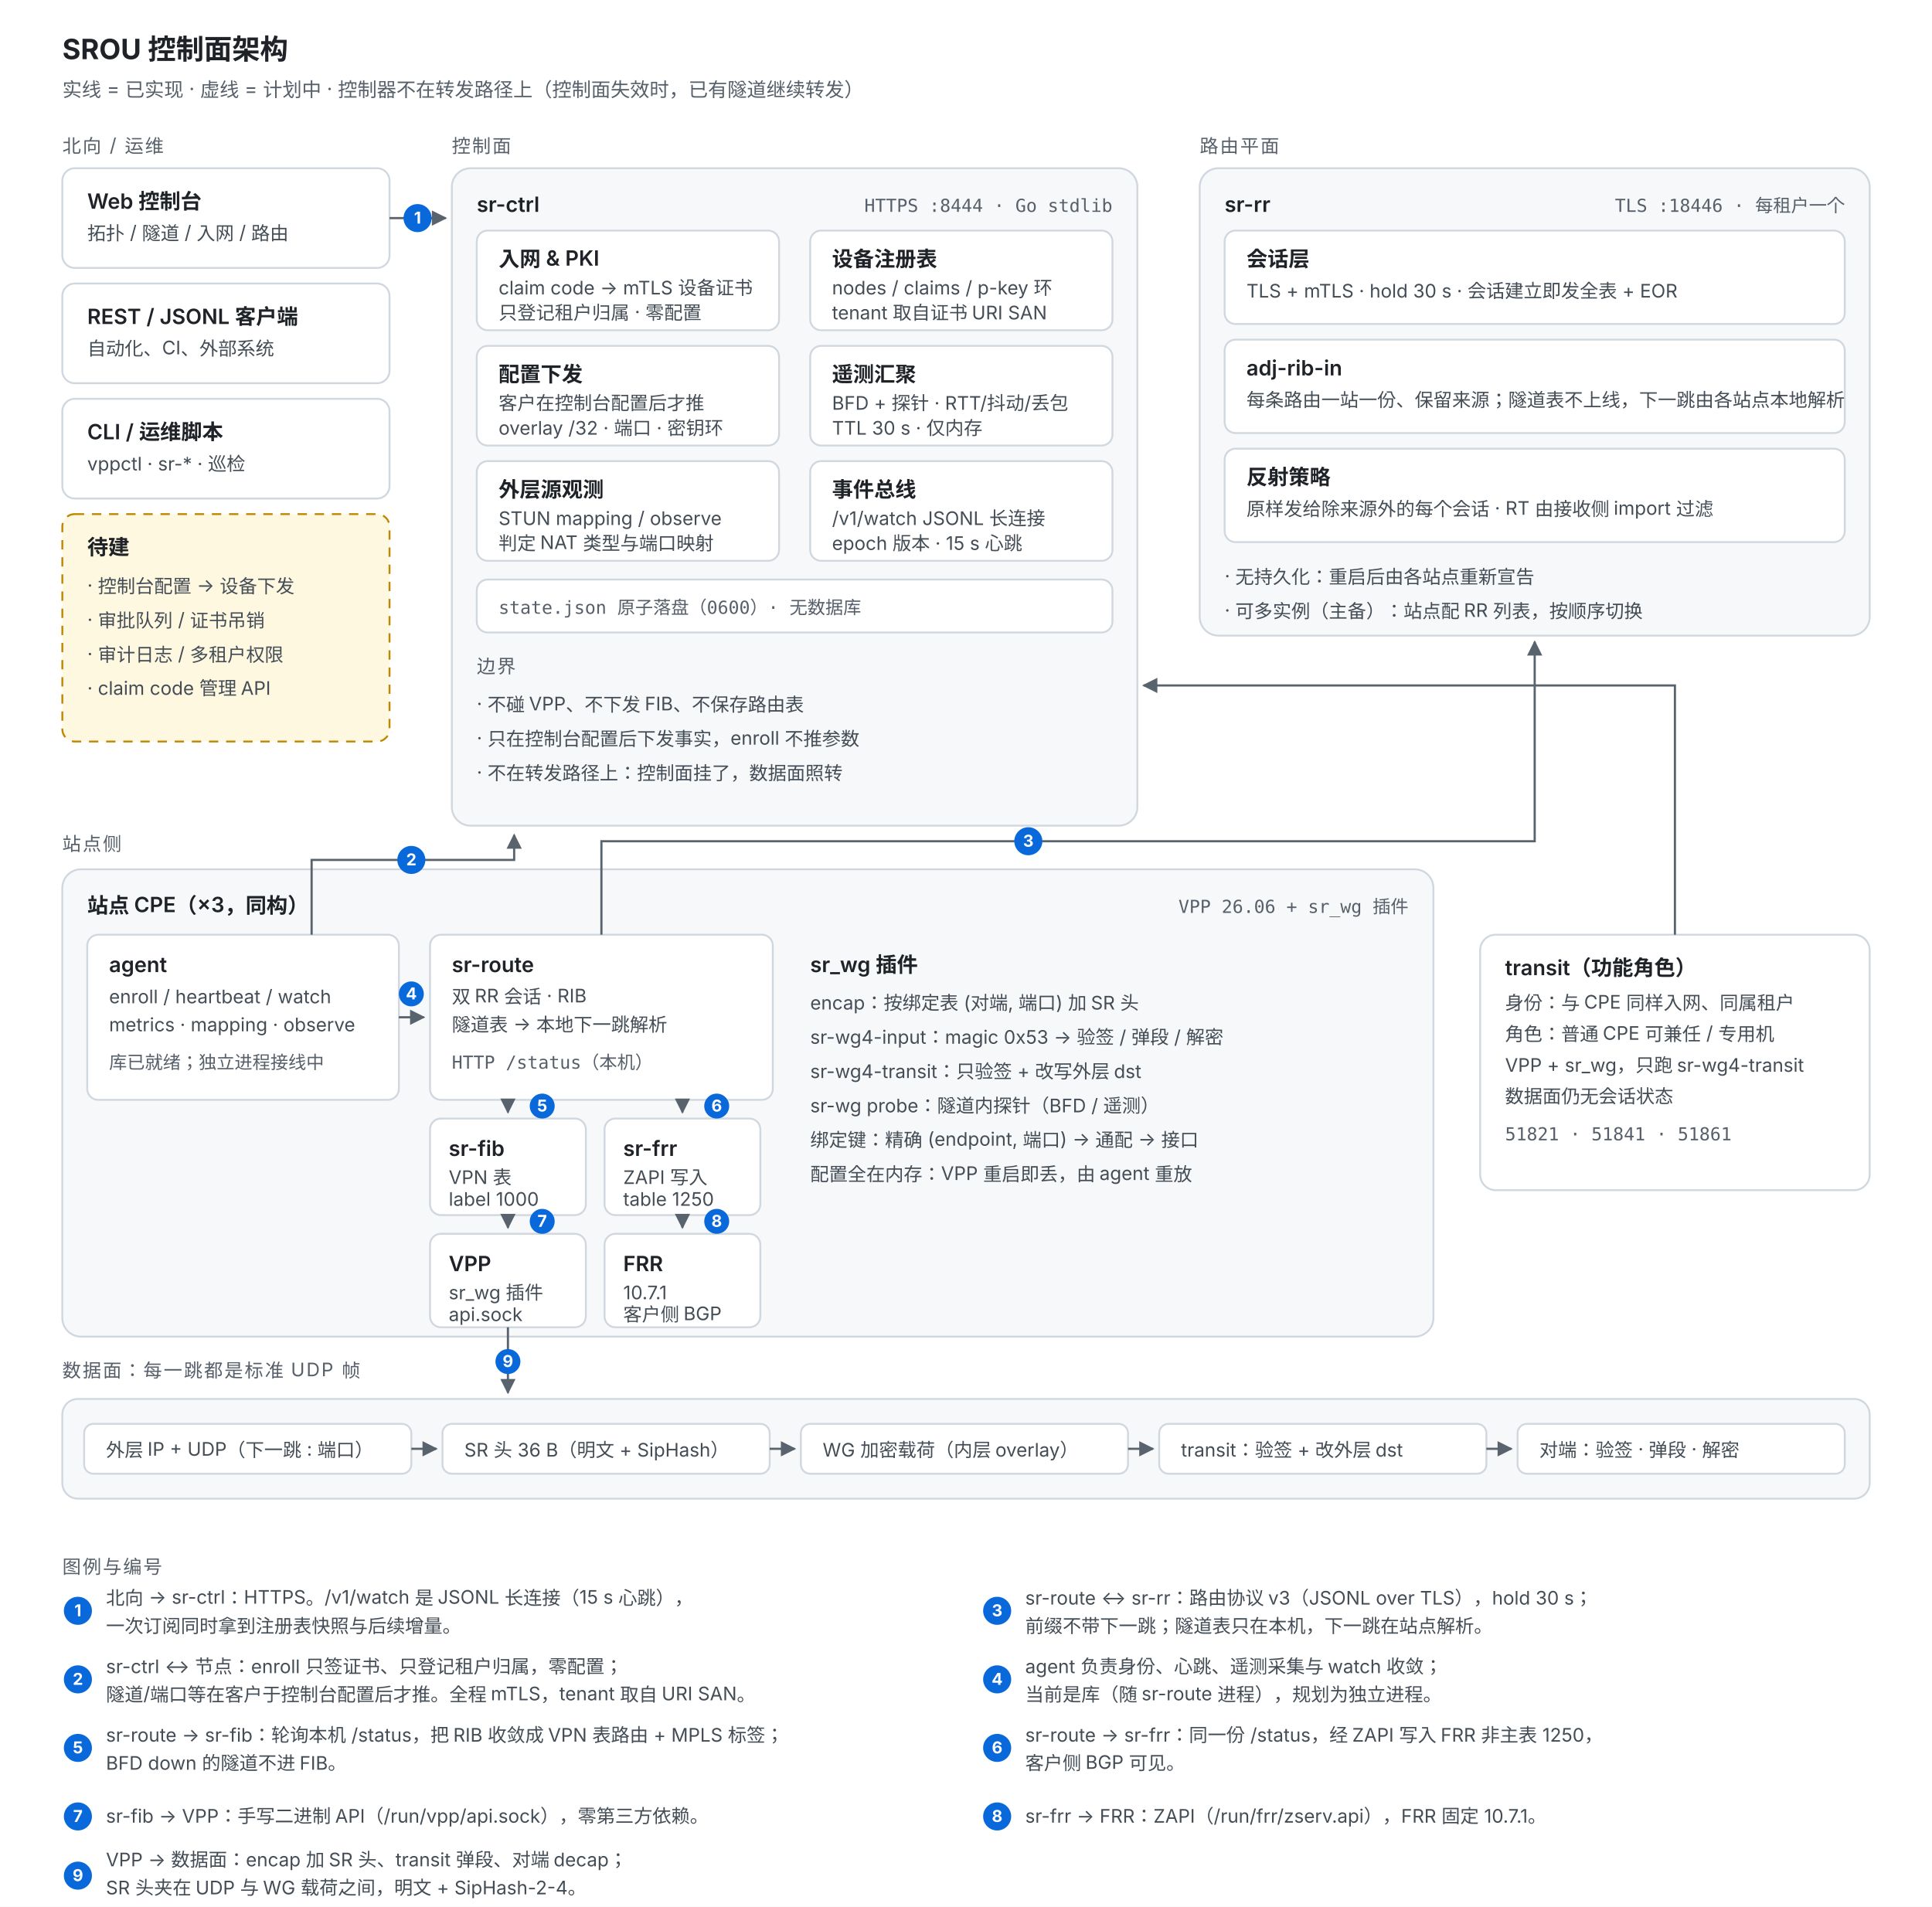
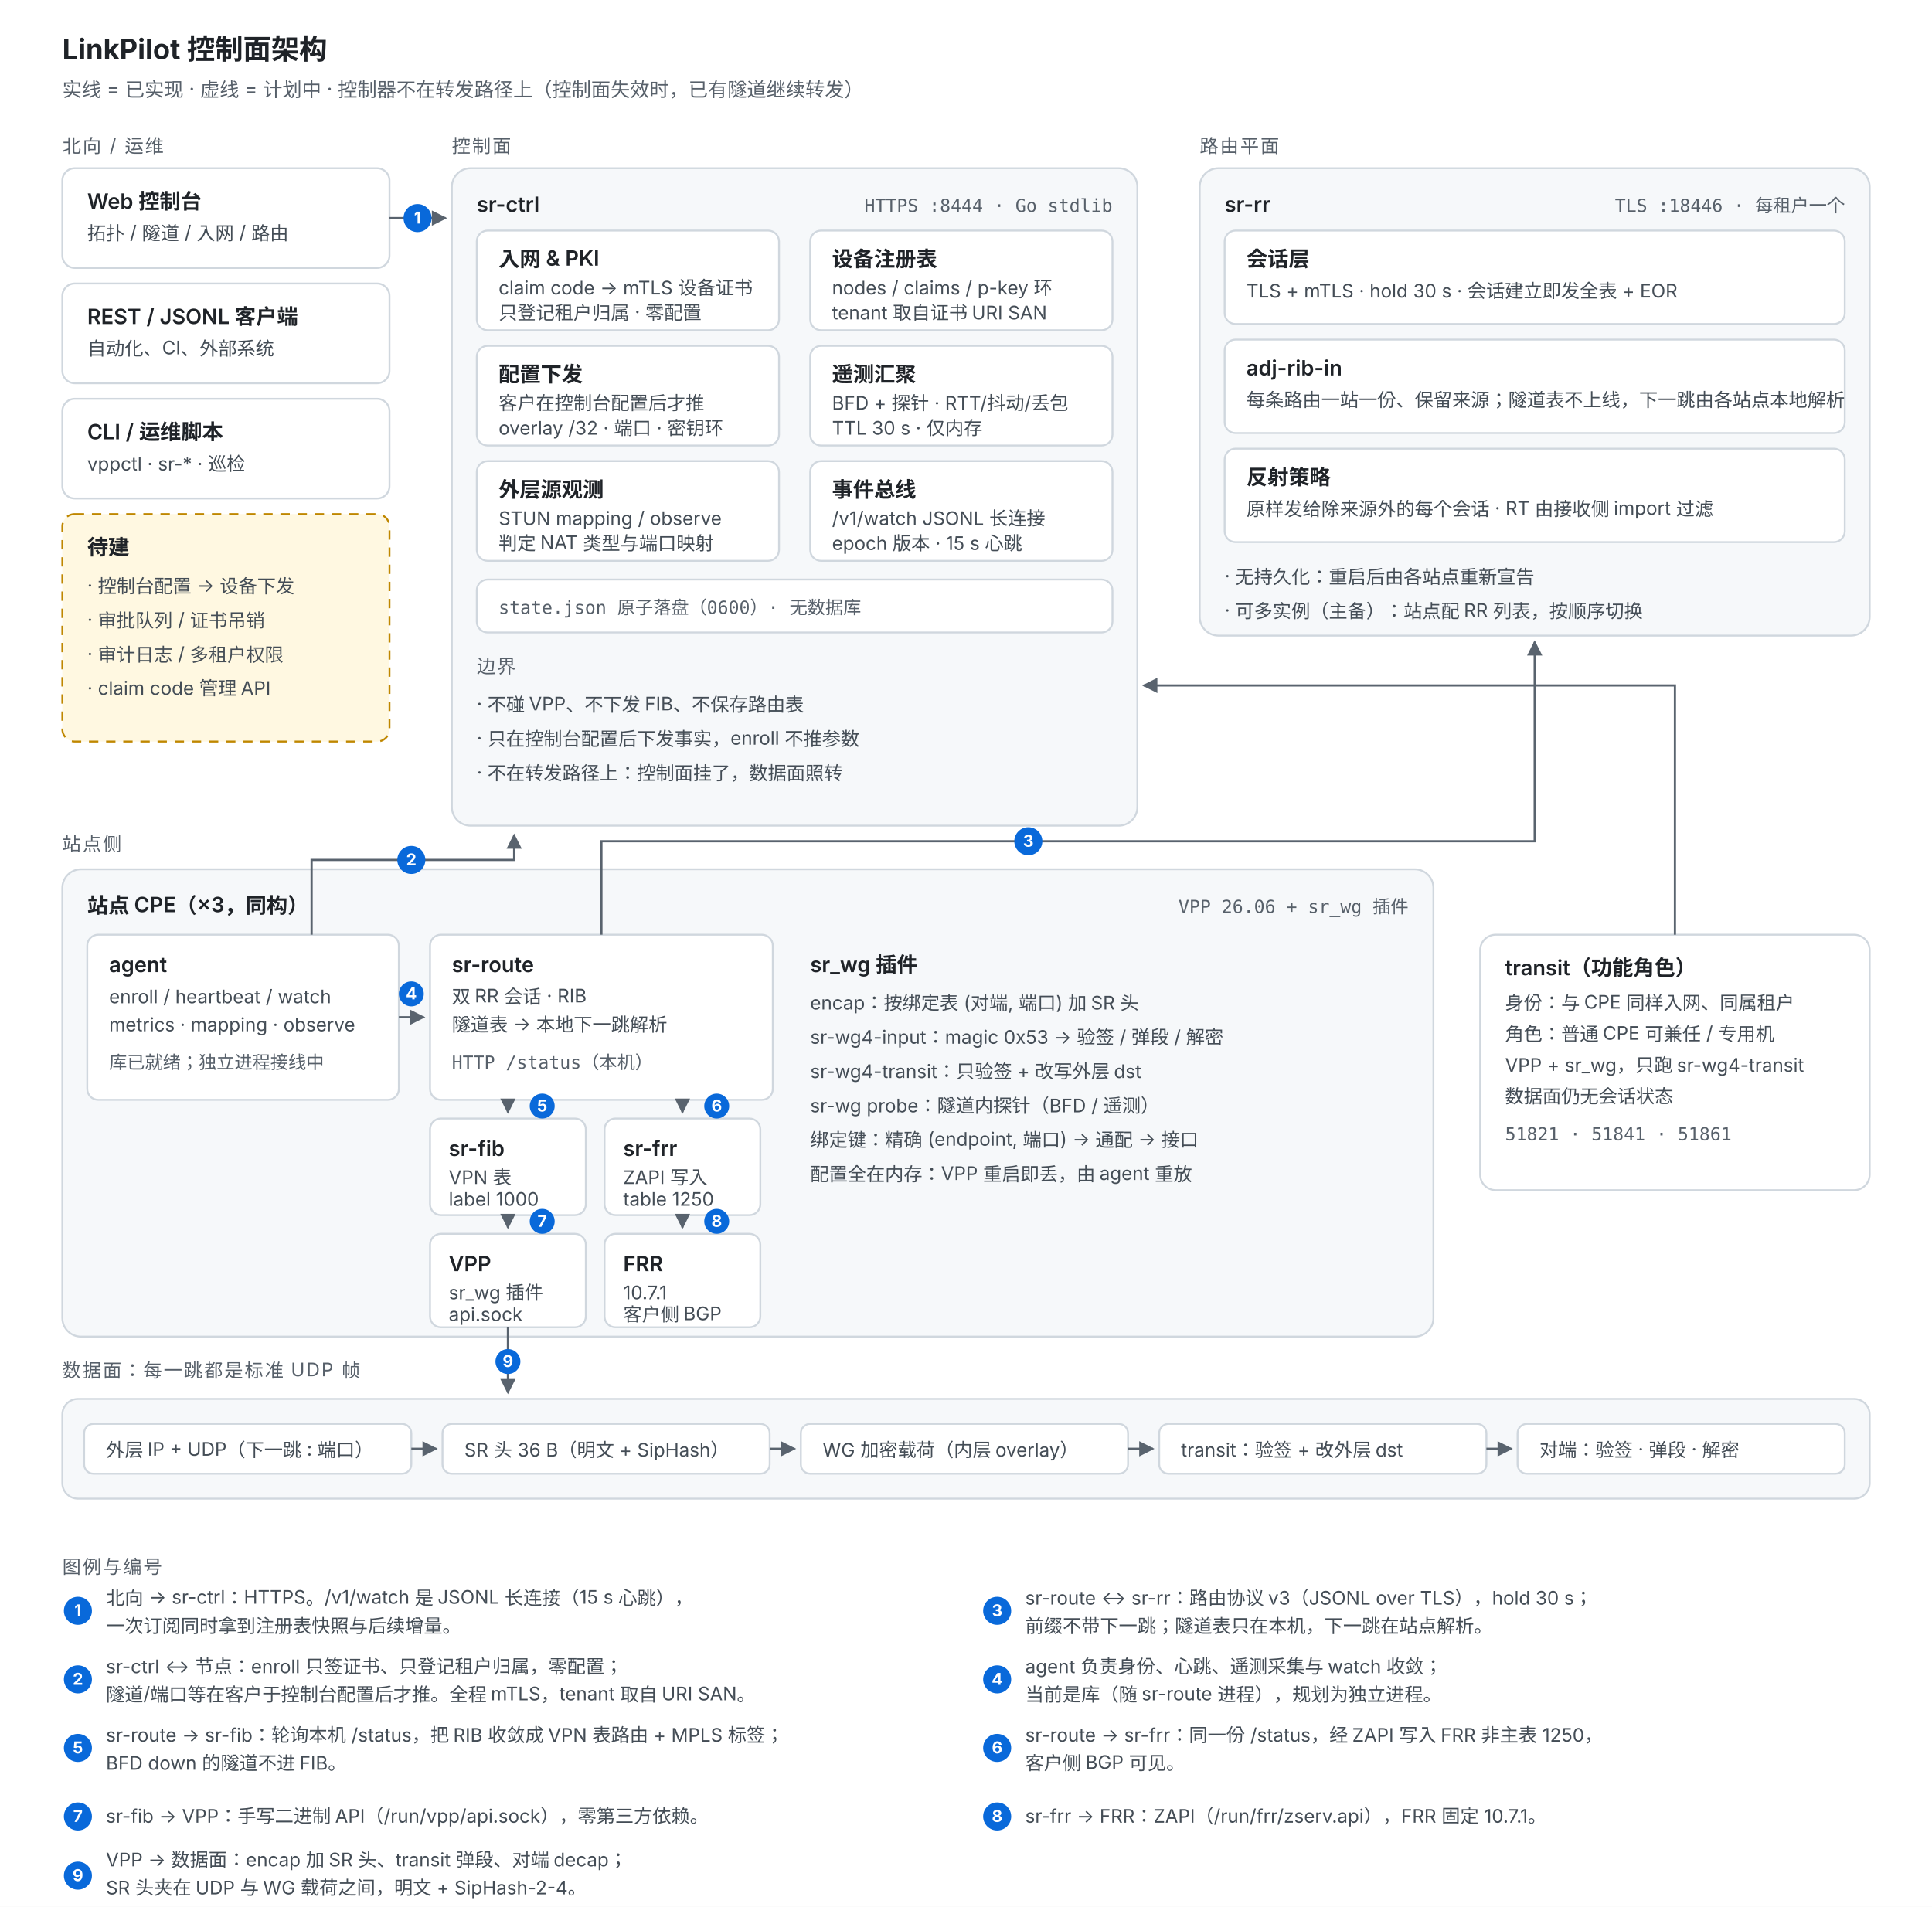
<svg xmlns="http://www.w3.org/2000/svg" viewBox="0 0 1240 1224" width="1240" height="1224" font-family="-apple-system, BlinkMacSystemFont, 'PingFang SC', 'Hiragino Sans GB', 'Microsoft YaHei', sans-serif">
  <style>
    .bg      { fill: #ffffff; }
    .box     { fill: #f6f8fa; stroke: #d0d7de; stroke-width: 1.2; }
    .inbox   { fill: #ffffff; stroke: #d0d7de; stroke-width: 1.2; }
    .planned { fill: #fff8e1; stroke: #bf8700; stroke-width: 1.2; stroke-dasharray: 6 5; }
    .band    { fill: #f6f8fa; stroke: #d0d7de; stroke-width: 1.2; }
    .t       { fill: #1f2328; font-size: 13.5px; font-weight: 600; }
    .s       { fill: #444d56; font-size: 12px; }
    .m       { fill: #57606a; font-size: 11.5px; font-family: ui-monospace, SFMono-Regular, Menlo, monospace; }
    .sec     { fill: #57606a; font-size: 12px; letter-spacing: 1px; }
    .b       { fill: #444d56; font-size: 12px; }
    .flow    { stroke: #59636e; fill: none; stroke-width: 1.4; }
    .head    { fill: #59636e; }
    .num     { fill: #0969da; }
    .numt    { fill: #ffffff; font-size: 10.5px; font-weight: 700; text-anchor: middle; }
    .h1      { fill: #1f2328; font-size: 18px; font-weight: 700; }
    .h2      { fill: #57606a; font-size: 12.5px; }
    .ok      { fill: #1a7f37; font-size: 11.5px; font-weight: 600; }
    .todo    { fill: #9a6700; font-size: 11.5px; font-weight: 600; }
  </style>
  <rect class="bg" x="0" y="0" width="1240" height="1224" />
-   <text class="h1" x="40" y="38">SROU 控制面架构</text>
+   <text class="h1" x="40" y="38">LinkPilot 控制面架构</text>
  <text class="h2" x="40" y="62">实线 = 已实现 · 虚线 = 计划中 · 控制器不在转发路径上（控制面失效时，已有隧道继续转发）</text>
  <text class="sec" x="40" y="98">北向 / 运维</text>
  <text class="sec" x="290" y="98">控制面</text>
  <text class="sec" x="770" y="98">路由平面</text>
  <text class="sec" x="40" y="546">站点侧</text>
  <text class="sec" x="40" y="884">数据面：每一跳都是标准 UDP 帧</text>
  <rect class="inbox" x="40" y="108" width="210" height="64" rx="8" />
  <text class="t" x="56" y="134">Web 控制台</text>
  <text class="s" x="56" y="154">拓扑 / 隧道 / 入网 / 路由</text>
  <rect class="inbox" x="40" y="182" width="210" height="64" rx="8" />
  <text class="t" x="56" y="208">REST / JSONL 客户端</text>
  <text class="s" x="56" y="228">自动化、CI、外部系统</text>
  <rect class="inbox" x="40" y="256" width="210" height="64" rx="8" />
  <text class="t" x="56" y="282">CLI / 运维脚本</text>
  <text class="s" x="56" y="302">vppctl · sr-* · 巡检</text>
  <rect class="planned" x="40" y="330" width="210" height="146" rx="8" />
  <text class="t" x="56" y="356">待建</text>
  <text class="b" x="56" y="380">· 控制台配置 → 设备下发</text>
  <text class="b" x="56" y="402">· 审批队列 / 证书吊销</text>
  <text class="b" x="56" y="424">· 审计日志 / 多租户权限</text>
  <text class="b" x="56" y="446">· claim code 管理 API</text>
  <rect class="box" x="290" y="108" width="440" height="422" rx="12" />
  <text class="t" x="306" y="136">sr-ctrl</text>
  <text class="m" x="714" y="136" text-anchor="end">HTTPS :8444 · Go stdlib</text>
  <rect class="inbox" x="306" y="148" width="194" height="64" rx="7" />
  <text class="t" x="320" y="171">入网 &amp; PKI</text>
  <text class="s" x="320" y="189">claim code → mTLS 设备证书</text>
  <text class="s" x="320" y="205">只登记租户归属 · 零配置</text>
  <rect class="inbox" x="520" y="148" width="194" height="64" rx="7" />
  <text class="t" x="534" y="171">设备注册表</text>
  <text class="s" x="534" y="189">nodes / claims / p-key 环</text>
  <text class="s" x="534" y="205">tenant 取自证书 URI SAN</text>
  <rect class="inbox" x="306" y="222" width="194" height="64" rx="7" />
  <text class="t" x="320" y="245">配置下发</text>
  <text class="s" x="320" y="263">客户在控制台配置后才推</text>
  <text class="s" x="320" y="279">overlay /32 · 端口 · 密钥环</text>
  <rect class="inbox" x="520" y="222" width="194" height="64" rx="7" />
  <text class="t" x="534" y="245">遥测汇聚</text>
  <text class="s" x="534" y="263">BFD + 探针 · RTT/抖动/丢包</text>
  <text class="s" x="534" y="279">TTL 30 s · 仅内存</text>
  <rect class="inbox" x="306" y="296" width="194" height="64" rx="7" />
  <text class="t" x="320" y="319">外层源观测</text>
  <text class="s" x="320" y="337">STUN mapping / observe</text>
  <text class="s" x="320" y="353">判定 NAT 类型与端口映射</text>
  <rect class="inbox" x="520" y="296" width="194" height="64" rx="7" />
  <text class="t" x="534" y="319">事件总线</text>
  <text class="s" x="534" y="337">/v1/watch JSONL 长连接</text>
  <text class="s" x="534" y="353">epoch 版本 · 15 s 心跳</text>
  <rect class="inbox" x="306" y="372" width="408" height="34" rx="7" />
  <text class="m" x="320" y="394">state.json 原子落盘（0600）· 无数据库</text>
  <text class="sec" x="306" y="432">边界</text>
  <text class="b" x="306" y="456">· 不碰 VPP、不下发 FIB、不保存路由表</text>
  <text class="b" x="306" y="478">· 只在控制台配置后下发事实，enroll 不推参数</text>
  <text class="b" x="306" y="500">· 不在转发路径上：控制面挂了，数据面照转</text>
  <rect class="box" x="770" y="108" width="430" height="300" rx="12" />
  <text class="t" x="786" y="136">sr-rr</text>
  <text class="m" x="1184" y="136" text-anchor="end">TLS :18446 · 每租户一个</text>
  <rect class="inbox" x="786" y="148" width="398" height="60" rx="7" />
  <text class="t" x="800" y="171">会话层</text>
  <text class="s" x="800" y="191">TLS + mTLS · hold 30 s · 会话建立即发全表 + EOR</text>
  <rect class="inbox" x="786" y="218" width="398" height="60" rx="7" />
  <text class="t" x="800" y="241">adj-rib-in</text>
  <text class="s" x="800" y="261">每条路由一站一份、保留来源；隧道表不上线，下一跳由各站点本地解析</text>
  <rect class="inbox" x="786" y="288" width="398" height="60" rx="7" />
  <text class="t" x="800" y="311">反射策略</text>
  <text class="s" x="800" y="331">原样发给除来源外的每个会话 · RT 由接收侧 import 过滤</text>
  <text class="b" x="786" y="374">· 无持久化：重启后由各站点重新宣告</text>
  <text class="b" x="786" y="396">· 可多实例（主备）：站点配 RR 列表，按顺序切换</text>
  <rect class="box" x="40" y="558" width="880" height="300" rx="12" />
  <text class="t" x="56" y="586">站点 CPE（×3，同构）</text>
  <text class="m" x="904" y="586" text-anchor="end">VPP 26.06 + sr_wg 插件</text>
  <rect class="inbox" x="56" y="600" width="200" height="106" rx="7" />
  <text class="t" x="70" y="624">agent</text>
  <text class="s" x="70" y="644">enroll / heartbeat / watch</text>
  <text class="s" x="70" y="662">metrics · mapping · observe</text>
  <text class="m" x="70" y="686">库已就绪；独立进程接线中</text>
  <rect class="inbox" x="276" y="600" width="220" height="106" rx="7" />
  <text class="t" x="290" y="624">sr-route</text>
  <text class="s" x="290" y="644">双 RR 会话 · RIB</text>
  <text class="s" x="290" y="662">隧道表 → 本地下一跳解析</text>
  <text class="m" x="290" y="686">HTTP /status（本机）</text>
  <rect class="inbox" x="276" y="718" width="100" height="62" rx="7" />
  <text class="t" x="288" y="742">sr-fib</text>
  <text class="s" x="288" y="760">VPN 表</text>
  <text class="s" x="288" y="774">label 1000</text>
  <rect class="inbox" x="388" y="718" width="100" height="62" rx="7" />
  <text class="t" x="400" y="742">sr-frr</text>
  <text class="s" x="400" y="760">ZAPI 写入</text>
  <text class="s" x="400" y="774">table 1250</text>
  <rect class="inbox" x="276" y="792" width="100" height="60" rx="7" />
  <text class="t" x="288" y="816">VPP</text>
  <text class="s" x="288" y="834">sr_wg 插件</text>
  <text class="s" x="288" y="848">api.sock</text>
  <rect class="inbox" x="388" y="792" width="100" height="60" rx="7" />
  <text class="t" x="400" y="816">FRR</text>
  <text class="s" x="400" y="834">10.7.1</text>
  <text class="s" x="400" y="848">客户侧 BGP</text>
  <text class="t" x="520" y="624">sr_wg 插件</text>
  <text class="b" x="520" y="648">encap：按绑定表 (对端, 端口) 加 SR 头</text>
  <text class="b" x="520" y="670">sr-wg4-input：magic 0x53 → 验签 / 弹段 / 解密</text>
  <text class="b" x="520" y="692">sr-wg4-transit：只验签 + 改写外层 dst</text>
  <text class="b" x="520" y="714">sr-wg probe：隧道内探针（BFD / 遥测）</text>
  <text class="b" x="520" y="736">绑定键：精确 (endpoint, 端口) → 通配 → 接口</text>
  <text class="b" x="520" y="758">配置全在内存：VPP 重启即丢，由 agent 重放</text>
  <rect class="inbox" x="950" y="600" width="250" height="164" rx="10" />
  <text class="t" x="966" y="626">transit（功能角色）</text>
  <text class="s" x="966" y="648">身份：与 CPE 同样入网、同属租户</text>
  <text class="s" x="966" y="668">角色：普通 CPE 可兼任 / 专用机</text>
  <text class="s" x="966" y="688">VPP + sr_wg，只跑 sr-wg4-transit</text>
  <text class="s" x="966" y="708">数据面仍无会话状态</text>
  <text class="m" x="966" y="732">51821 · 51841 · 51861</text>
  <rect class="band" x="40" y="898" width="1160" height="64" rx="10" />
  <rect class="inbox" x="54" y="914" width="210" height="32" rx="6" />
  <text class="s" x="68" y="935">外层 IP + UDP（下一跳 : 端口）</text>
  <rect class="inbox" x="284" y="914" width="210" height="32" rx="6" />
  <text class="s" x="298" y="935">SR 头 36 B（明文 + SipHash）</text>
  <rect class="inbox" x="514" y="914" width="210" height="32" rx="6" />
  <text class="s" x="528" y="935">WG 加密载荷（内层 overlay）</text>
  <rect class="inbox" x="744" y="914" width="210" height="32" rx="6" />
  <text class="s" x="758" y="935">transit：验签 + 改外层 dst</text>
  <rect class="inbox" x="974" y="914" width="210" height="32" rx="6" />
  <text class="s" x="988" y="935">对端：验签 · 弹段 · 解密</text>
  <path class="flow" d="M264 930 H280" marker-end="url(#ar)" />
  <path class="flow" d="M494 930 H510" marker-end="url(#ar)" />
  <path class="flow" d="M724 930 H740" marker-end="url(#ar)" />
  <path class="flow" d="M954 930 H970" marker-end="url(#ar)" />
  <defs>
    <marker id="ar" viewBox="0 0 10 10" refX="9" refY="5" markerWidth="7" markerHeight="7" orient="auto-start-reverse">
      <path class="head" d="M0 0 L10 5 L0 10 z" />
    </marker>
  </defs>
  <path class="flow" d="M250 140 H286" marker-end="url(#ar)" />
  <circle class="num" cx="268" cy="140" r="9" />
  <text class="numt" x="268" y="143.5">1</text>
  <path class="flow" d="M200 600 V552 H330 V536" marker-end="url(#ar)" />
  <circle class="num" cx="264" cy="552" r="9" />
  <text class="numt" x="264" y="555.5">2</text>
  <path class="flow" d="M386 600 V540 H985 V412" marker-end="url(#ar)" />
  <circle class="num" cx="660" cy="540" r="9" />
  <text class="numt" x="660" y="543.5">3</text>
  <path class="flow" d="M1075 600 V440 H734" marker-end="url(#ar)" />
  <path class="flow" d="M256 653 H272" marker-end="url(#ar)" />
  <circle class="num" cx="264" cy="638" r="8" />
  <text class="numt" x="264" y="641.5">4</text>
  <path class="flow" d="M326 706 V714" marker-end="url(#ar)" />
  <circle class="num" cx="348" cy="710" r="8" />
  <text class="numt" x="348" y="713.5">5</text>
  <path class="flow" d="M438 706 V714" marker-end="url(#ar)" />
  <circle class="num" cx="460" cy="710" r="8" />
  <text class="numt" x="460" y="713.5">6</text>
  <path class="flow" d="M326 780 V788" marker-end="url(#ar)" />
  <circle class="num" cx="348" cy="784" r="8" />
  <text class="numt" x="348" y="787.5">7</text>
  <path class="flow" d="M438 780 V788" marker-end="url(#ar)" />
  <circle class="num" cx="460" cy="784" r="8" />
  <text class="numt" x="460" y="787.5">8</text>
  <path class="flow" d="M326 852 V894" marker-end="url(#ar)" />
  <circle class="num" cx="326" cy="874" r="8" />
  <text class="numt" x="326" y="877.5">9</text>
  <text class="sec" x="40" y="1010">图例与编号</text>
  <circle class="num" cx="50" cy="1034" r="9" />
  <text class="numt" x="50" y="1037.5">1</text>
  <text class="b" x="68" y="1030">北向 → sr-ctrl：HTTPS。/v1/watch 是 JSONL 长连接（15 s 心跳），</text>
  <text class="b" x="68" y="1048">一次订阅同时拿到注册表快照与后续增量。</text>
  <circle class="num" cx="50" cy="1078" r="9" />
  <text class="numt" x="50" y="1081.5">2</text>
  <text class="b" x="68" y="1074">sr-ctrl ↔ 节点：enroll 只签证书、只登记租户归属，零配置；</text>
  <text class="b" x="68" y="1092">隧道/端口等在客户于控制台配置后才推。全程 mTLS，tenant 取自 URI SAN。</text>
  <circle class="num" cx="640" cy="1034" r="9" />
  <text class="numt" x="640" y="1037.5">3</text>
  <text class="b" x="658" y="1030">sr-route ↔ sr-rr：路由协议 v3（JSONL over TLS），hold 30 s；</text>
  <text class="b" x="658" y="1048">前缀不带下一跳；隧道表只在本机，下一跳在站点解析。</text>
  <circle class="num" cx="640" cy="1078" r="9" />
  <text class="numt" x="640" y="1081.5">4</text>
  <text class="b" x="658" y="1074">agent 负责身份、心跳、遥测采集与 watch 收敛；</text>
  <text class="b" x="658" y="1092">当前是库（随 sr-route 进程），规划为独立进程。</text>
  <circle class="num" cx="50" cy="1122" r="9" />
  <text class="numt" x="50" y="1125.5">5</text>
  <text class="b" x="68" y="1118">sr-route → sr-fib：轮询本机 /status，把 RIB 收敛成 VPN 表路由 + MPLS 标签；</text>
  <text class="b" x="68" y="1136">BFD down 的隧道不进 FIB。</text>
  <circle class="num" cx="640" cy="1122" r="9" />
  <text class="numt" x="640" y="1125.5">6</text>
  <text class="b" x="658" y="1118">sr-route → sr-frr：同一份 /status，经 ZAPI 写入 FRR 非主表 1250，</text>
  <text class="b" x="658" y="1136">客户侧 BGP 可见。</text>
  <circle class="num" cx="50" cy="1166" r="9" />
  <text class="numt" x="50" y="1169.5">7</text>
  <text class="b" x="68" y="1170">sr-fib → VPP：手写二进制 API（/run/vpp/api.sock），零第三方依赖。</text>
  <circle class="num" cx="640" cy="1166" r="9" />
  <text class="numt" x="640" y="1169.5">8</text>
  <text class="b" x="658" y="1170">sr-frr → FRR：ZAPI（/run/frr/zserv.api），FRR 固定 10.7.1。</text>
  <circle class="num" cx="50" cy="1204" r="9" />
  <text class="numt" x="50" y="1207.5">9</text>
  <text class="b" x="68" y="1198">VPP → 数据面：encap 加 SR 头、transit 弹段、对端 decap；</text>
  <text class="b" x="68" y="1216">SR 头夹在 UDP 与 WG 载荷之间，明文 + SipHash-2-4。</text>
</svg>
